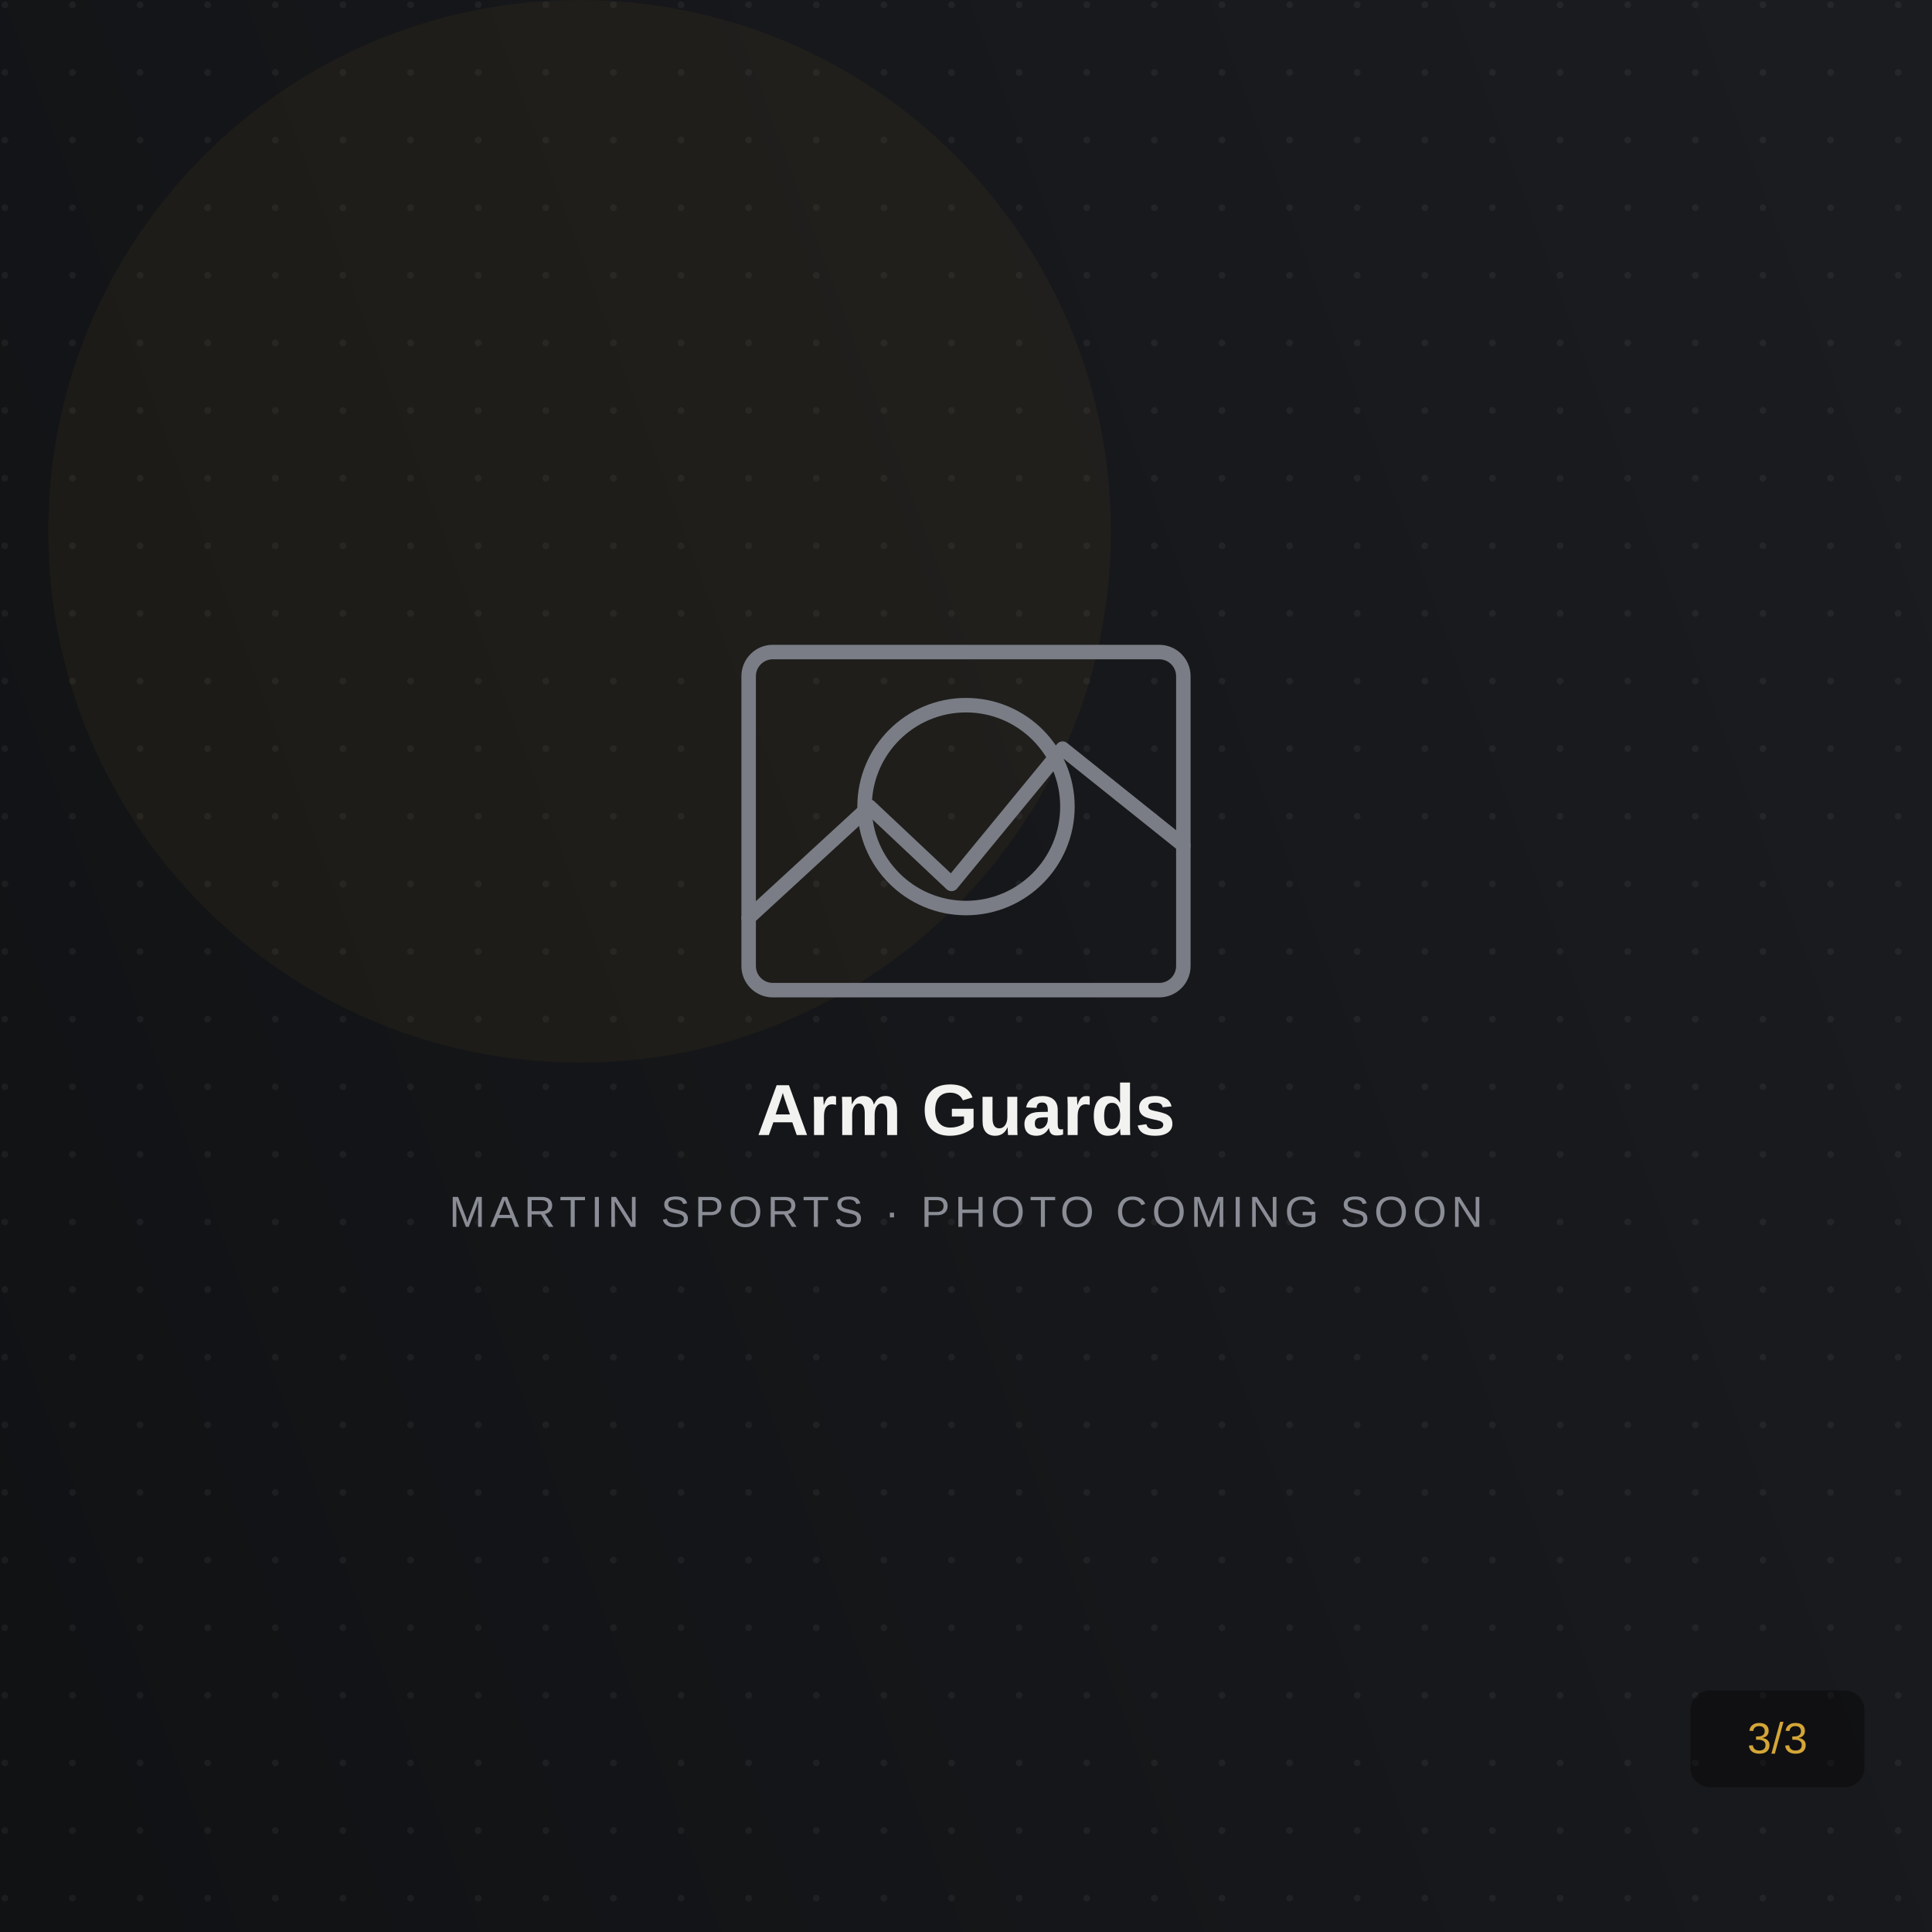
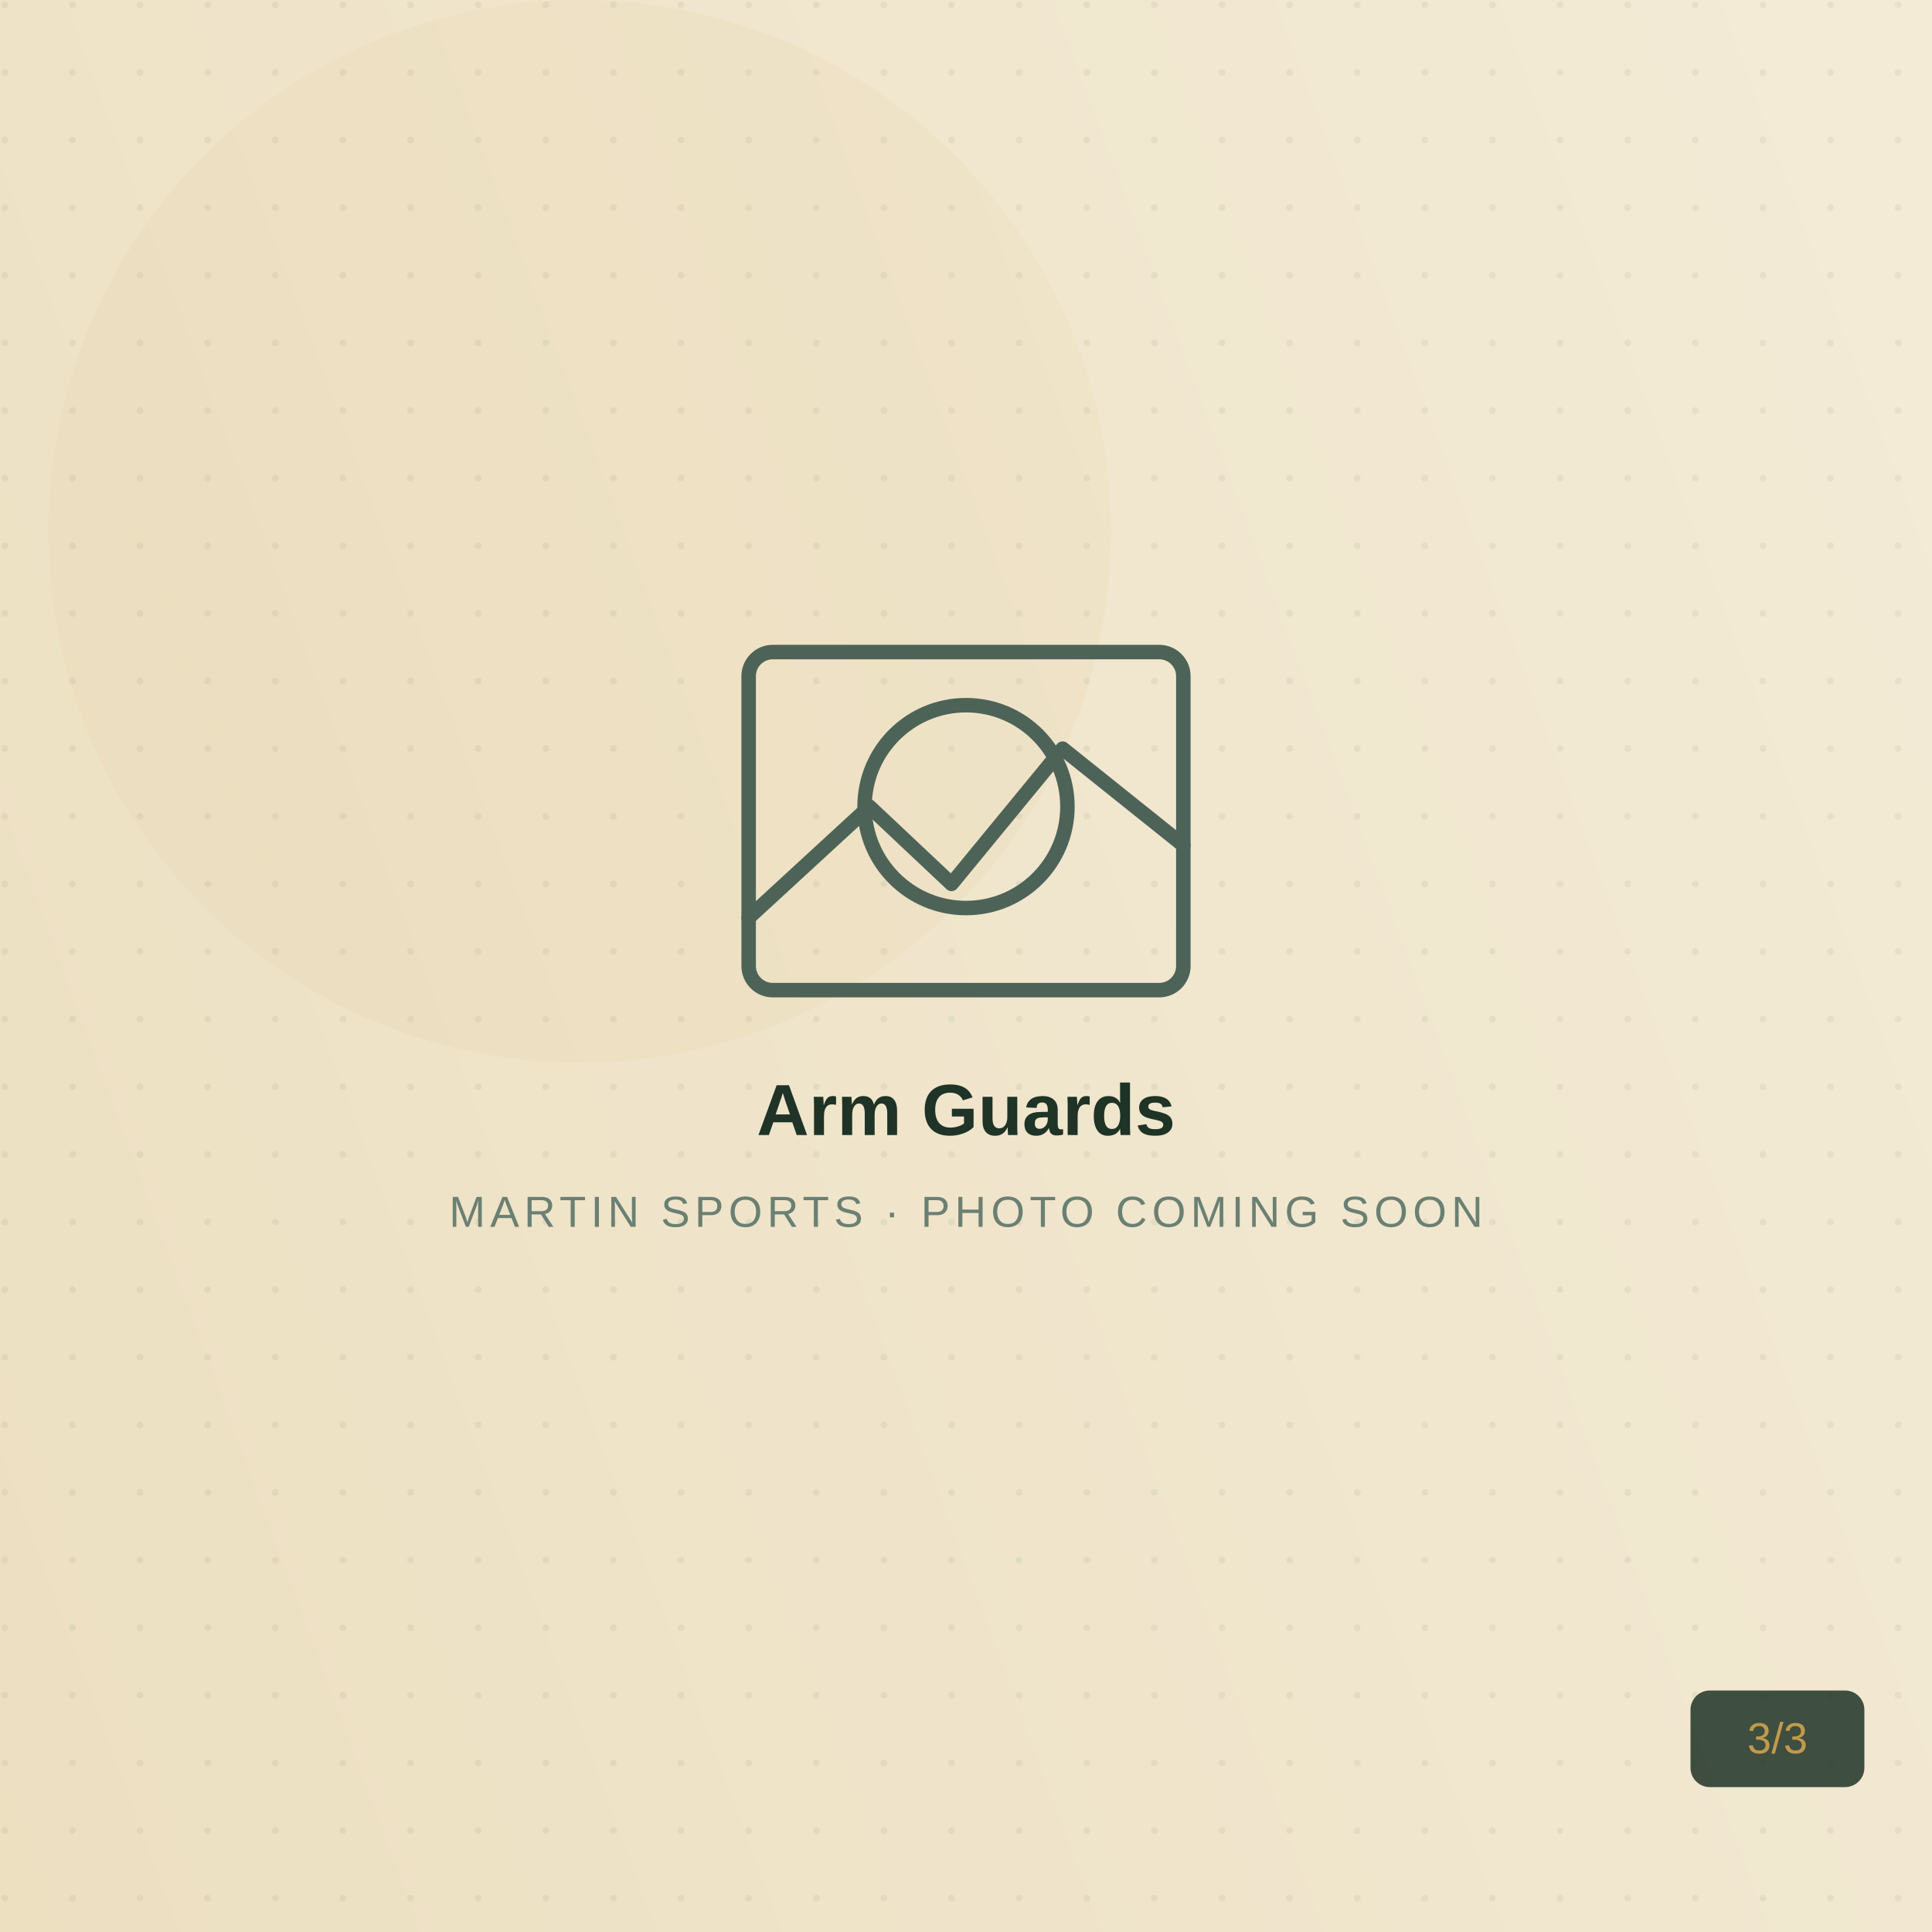
<svg xmlns="http://www.w3.org/2000/svg" viewBox="0 0 800 800">
  <defs>
    <linearGradient id="bg" x1="0%" y1="0%" x2="100%" y2="100%" gradientTransform="rotate(115 0.5 0.5)">
-       <stop offset="0%" stop-color="#1c1d21" />
-       <stop offset="100%" stop-color="#101113" />
+       <stop offset="0%" stop-color="#f4ecd8" />
+       <stop offset="100%" stop-color="#ecdfc0" />
    </linearGradient>
    <pattern id="dots" width="28" height="28" patternUnits="userSpaceOnUse">
-       <circle cx="2" cy="2" r="1.4" fill="#ffffff" fill-opacity="0.05" />
+       <circle cx="2" cy="2" r="1.4" fill="#1f3327" fill-opacity="0.06" />
    </pattern>
  </defs>
  <rect width="800" height="800" fill="url(#bg)" />
  <rect width="800" height="800" fill="url(#dots)" />
-   <circle cx="240" cy="220" r="220" fill="#d4a637" fill-opacity="0.05" />
-   <g transform="translate(400 340)" stroke="#7a7d85" stroke-width="6" fill="none" stroke-linejoin="round" stroke-linecap="round">
+   <circle cx="240" cy="220" r="220" fill="#c19a4b" fill-opacity="0.05" />
+   <g transform="translate(400 340)" stroke="#4d6357" stroke-width="6" fill="none" stroke-linejoin="round" stroke-linecap="round">
    <rect x="-90" y="-70" width="180" height="140" rx="10" />
    <circle cx="0" cy="-6" r="42" />
    <path d="M -90 40 L -40 -6 L -6 26 L 40 -30 L 90 10" />
  </g>
-   <text x="400" y="470" font-family="Arial, sans-serif" font-size="30" font-weight="700" fill="#f2f2f0" text-anchor="middle">Arm Guards</text>
-   <text x="400" y="508" font-family="Arial, sans-serif" font-size="18" letter-spacing="2" fill="#8a8d95" text-anchor="middle">MARTIN SPORTS · PHOTO COMING SOON</text>
-   <rect x="700" y="700" width="72" height="40" rx="8" fill="#000000" fill-opacity="0.35" />
-   <text x="736" y="726" font-family="Arial, sans-serif" font-size="18" fill="#d4a637" text-anchor="middle">3/3</text>
+   <text x="400" y="470" font-family="Arial, sans-serif" font-size="30" font-weight="700" fill="#1f3327" text-anchor="middle">Arm Guards</text>
+   <text x="400" y="508" font-family="Arial, sans-serif" font-size="18" letter-spacing="2" fill="#6b8073" text-anchor="middle">MARTIN SPORTS · PHOTO COMING SOON</text>
+   <rect x="700" y="700" width="72" height="40" rx="8" fill="#1f3327" fill-opacity="0.85" />
+   <text x="736" y="726" font-family="Arial, sans-serif" font-size="18" fill="#c19a4b" text-anchor="middle">3/3</text>
</svg>
